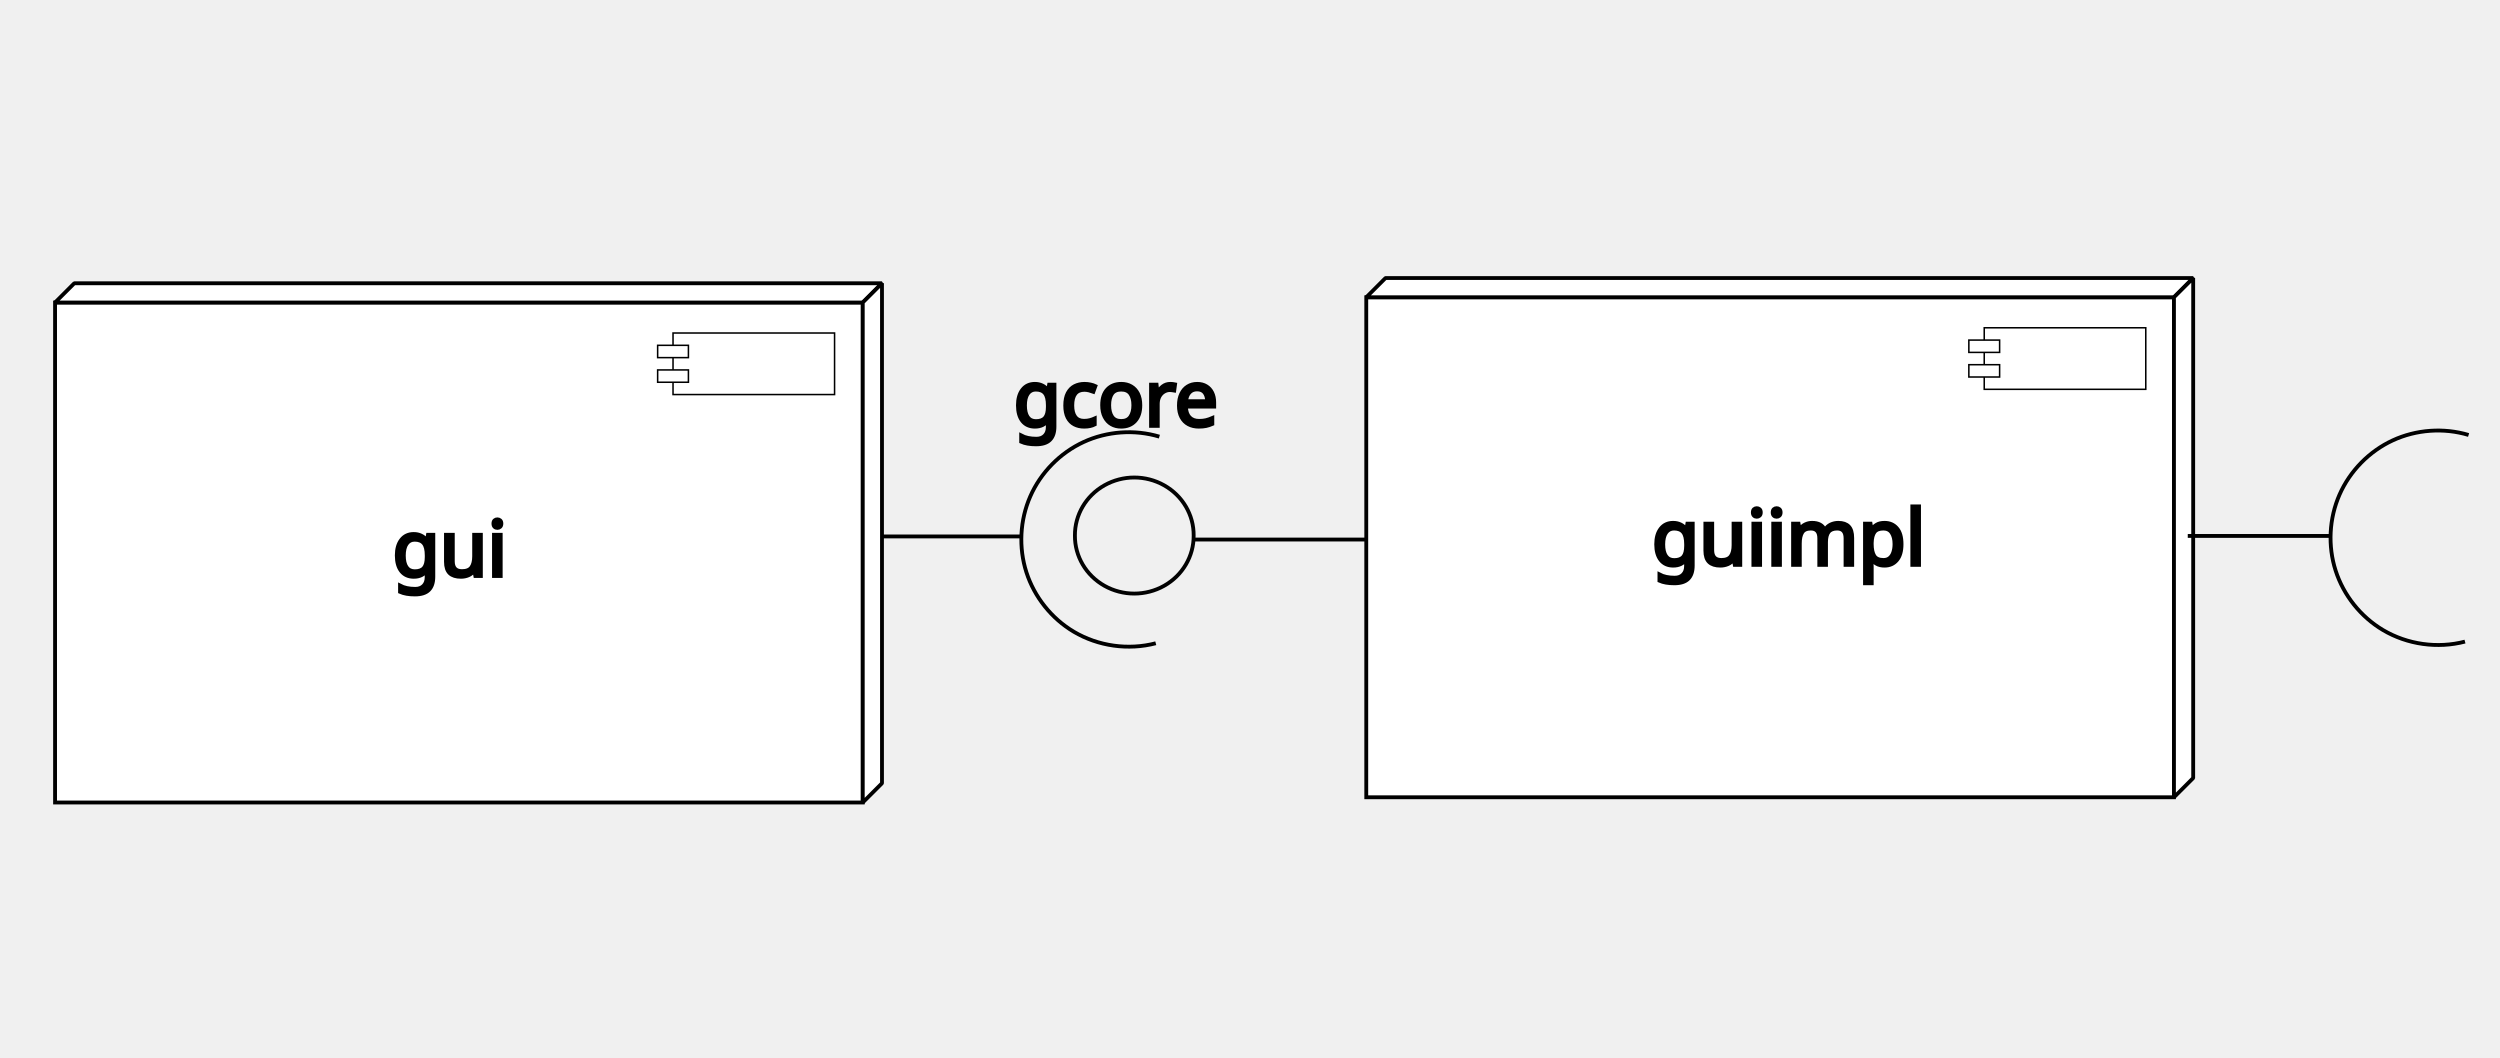
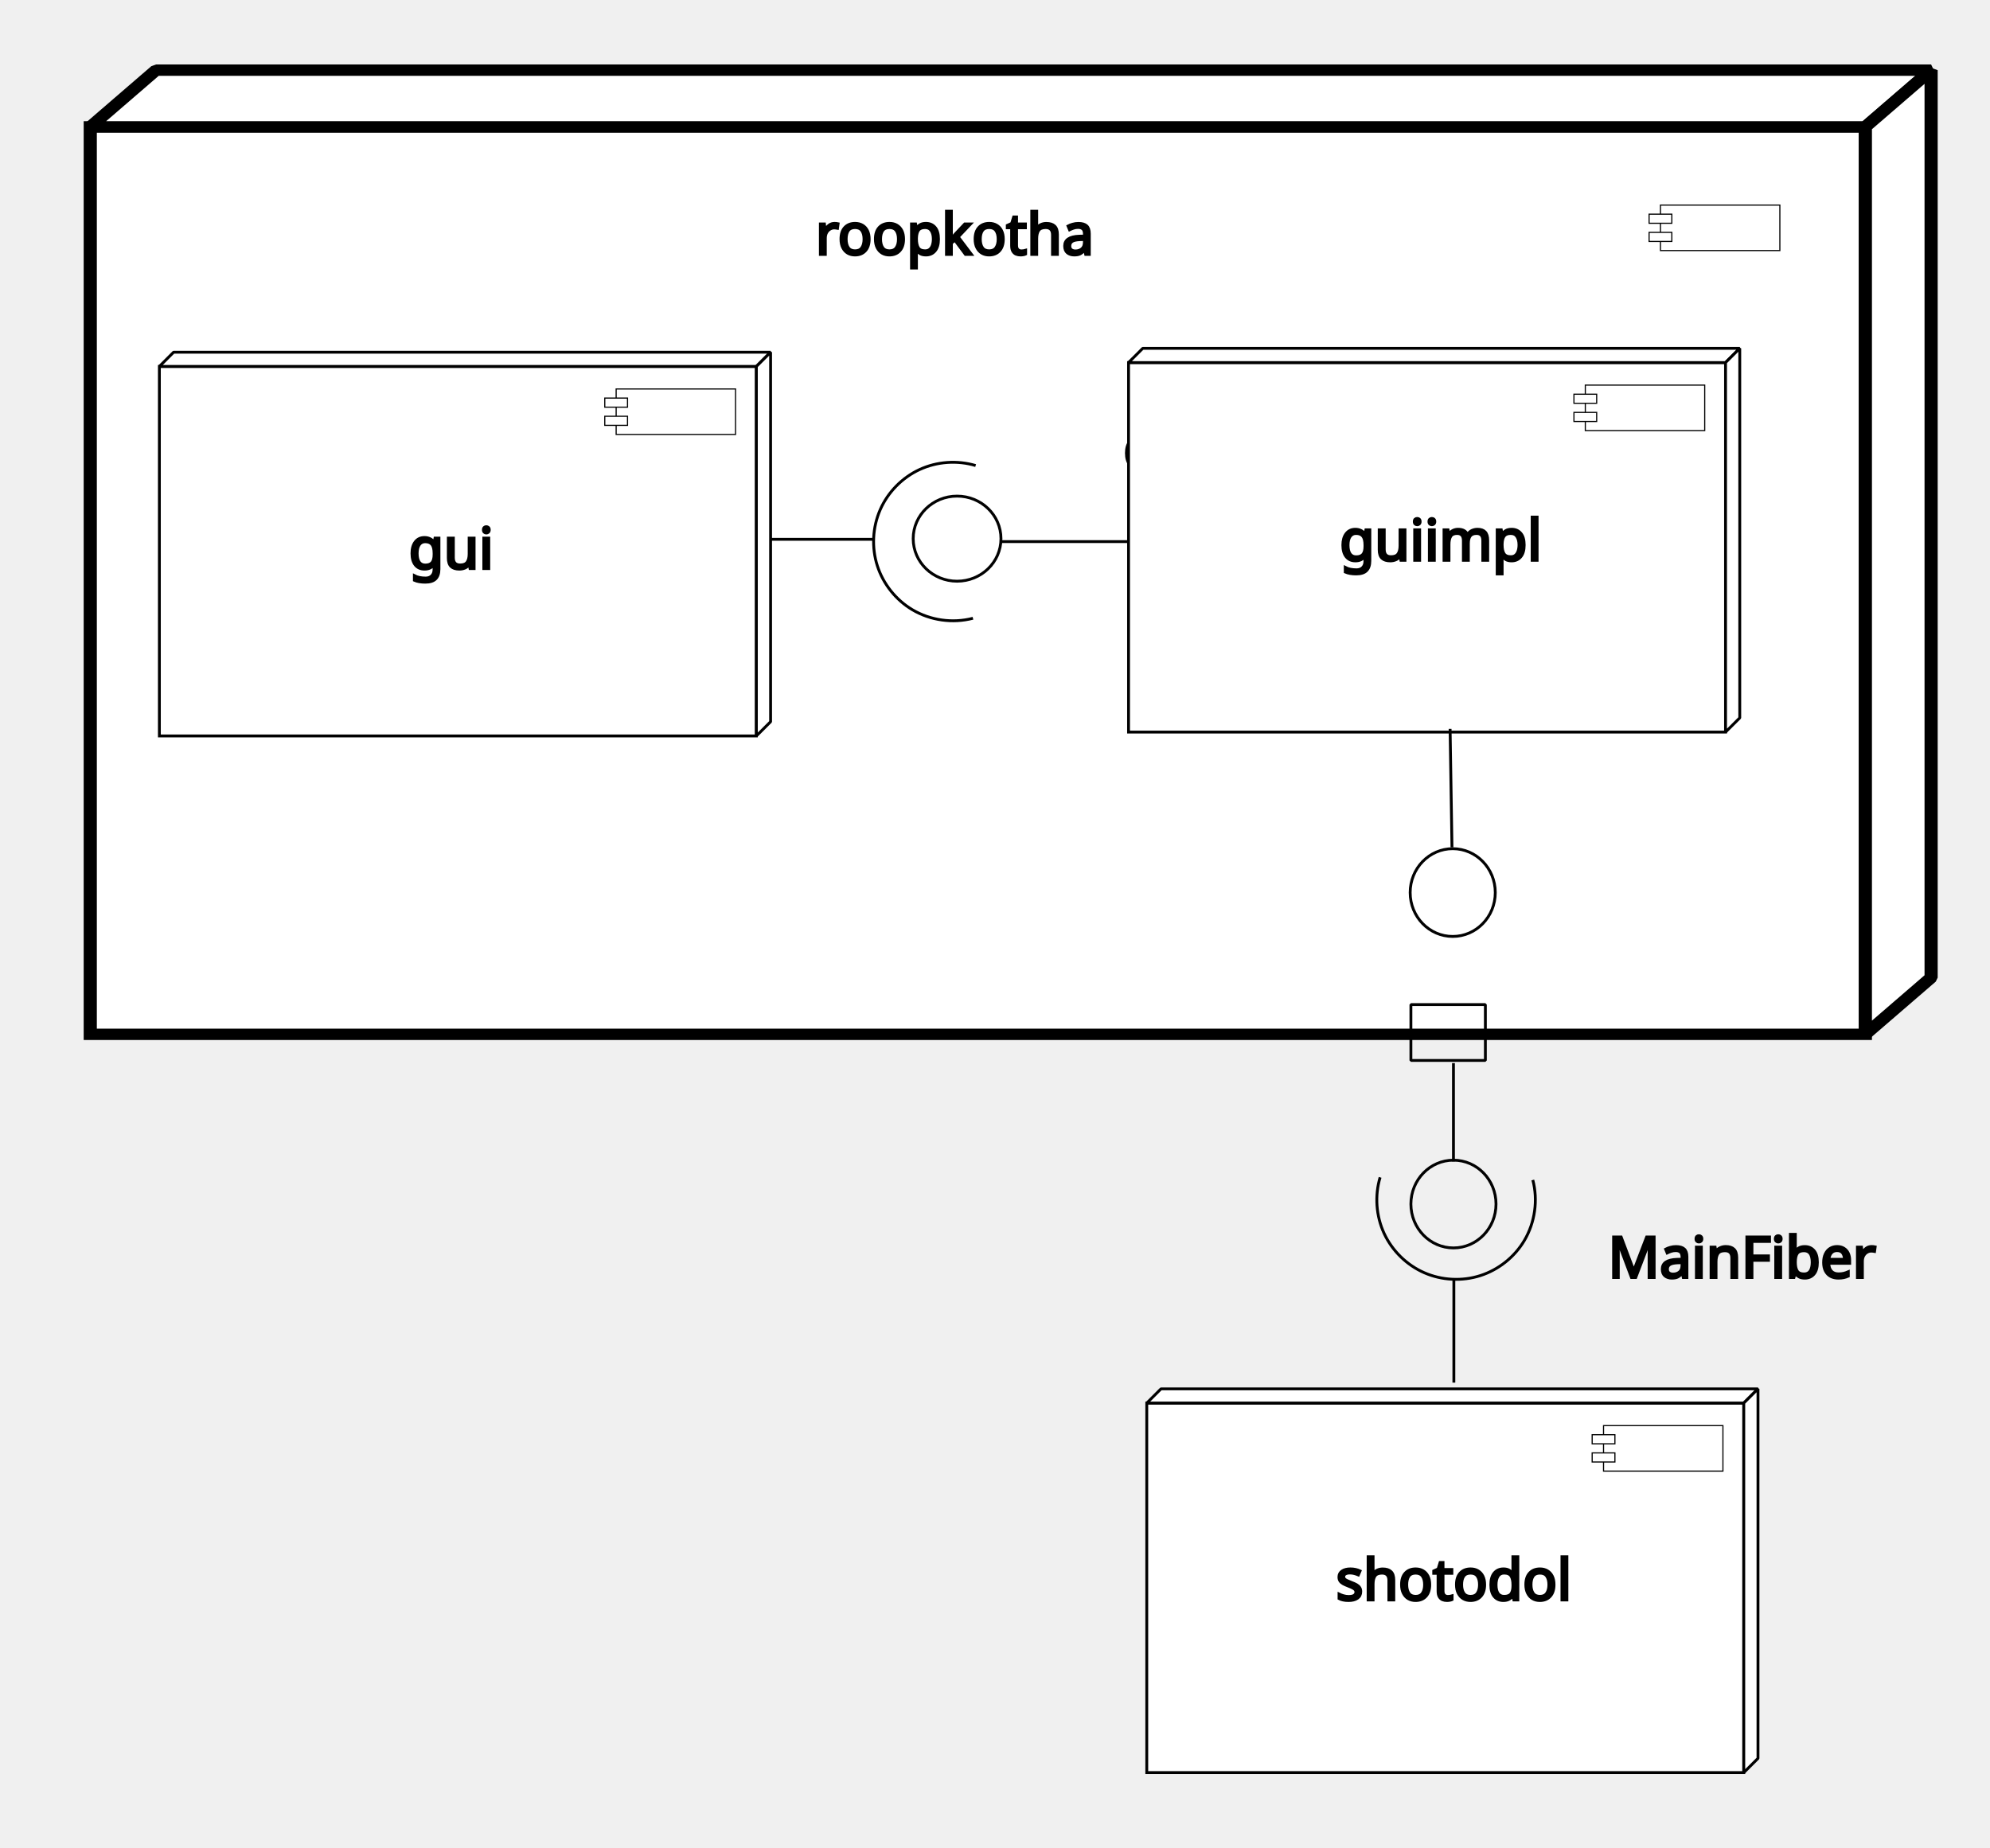
- <svg xmlns="http://www.w3.org/2000/svg" viewBox="165 100 650 275" id="svg4022" version="1.1" width="100%" height="100%" style="stroke:#000000">
+ <svg xmlns="http://www.w3.org/2000/svg" viewBox="165 100 700 650" id="svg4022" version="1.1" width="100%" height="100%" style="stroke:#000000">
  <defs id="defs4148">
    </defs>
  <style type="text/css" id="style4024">
* {
	stroke: black;
}

text {
	fill: black;
	stroke: none;
	font-size: 10px;
	font-family: sans-serif;
}

rect, ellipse {
	fill: white;
}

polygon {
	stroke-miterlimit: 1;
	fill: white;
}
</style>
-   <text xml:space="preserve" style="font-size:40px;font-style:normal;font-weight:normal;line-height:125%;letter-spacing:0px;word-spacing:0px;fill:#000000;fill-opacity:1;stroke:none;font-family:Sans;-inkscape-font-specification:Sans" x="25.602" y="110.237" id="text4386">
-     <tspan id="tspan4388" style="font-style:normal;stroke:#000000;-inkscape-font-specification:Sans" x="25.602" y="110.237" />
+   <text xml:space="preserve" style="font-size:40px;font-style:normal;font-weight:normal;line-height:125%;letter-spacing:0px;word-spacing:0px;fill:#000000;fill-opacity:1;stroke:none;font-family:Sans;-inkscape-font-specification:Sans" x="25.602" y="485.237" id="text4386">
+     <tspan id="tspan4388" style="font-style:normal;stroke:#000000;-inkscape-font-specification:Sans" x="25.602" y="485.237" />
  </text>
-   <g id="g3176" transform="translate(-275.0537,211.4358)" style="stroke:#000000">
-     <g id="g4489" style="stroke:#000000">
-       <g transform="translate(249.4221,-173.5682)" id="g3357-4-8-2-7-0" style="stroke:#000000">
-         <rect style="fill:#ffffff;stroke:#000000" id="rect4044-5-4-2-4-6-1" height="130" width="210" y="139.422" x="545.861" />
-         <g id="g3309-9-3-7-5-7" style="stroke:#000000">
-           <g id="g3301-9-0-7-7-0" style="stroke:#000000">
-             <polygon style="fill:#ffffff;stroke:#000000;stroke-miterlimit:1" transform="translate(170.8606,-100.578)" id="polygon4046-6-2-15-7-7-2" points="380,235 590,235 585,240 375,240 " />
-             <polygon style="fill:#ffffff;stroke:#000000;stroke-miterlimit:1" transform="translate(170.8606,-100.578)" id="polygon4048-6-0-8-5-5-6" points="590,235 590,365 585,370 585,240 " />
+   <g id="g4237" transform="translate(247.5692,428.2308)" style="stroke:#000000">
+     <g style="stroke:#000000" transform="translate(-101.0401,-342.4137)" id="g4057">
+       <g id="g4306" transform="matrix(4.625256,0,0,3.990751,-1684.249,-380.1649)" style="stroke:#000000">
+         <rect id="rect4080" height="80" width="135" y="110" x="375" style="fill:#ffffff;stroke:#000000" />
+         <polygon id="polygon4082" points="510,110 375,110 380,105 515,105 " style="fill:#ffffff;stroke:#000000;stroke-miterlimit:1" />
+         <polygon id="polygon4084" points="510,190 510,110 515,105 515,185 " style="fill:#ffffff;stroke:#000000;stroke-miterlimit:1" />
+       </g>
+       <text xml:space="preserve" style="font-size:20px;font-style:normal;font-weight:normal;line-height:125%;letter-spacing:0px;word-spacing:0px;fill:#000000;fill-opacity:1;stroke:none;font-family:Sans;-inkscape-font-specification:Sans" x="413.6" y="178.92" id="text3500">
+         <tspan id="tspan3502" style="stroke:#000000" x="413.6" y="178.92">gcore</tspan>
+       </text>
+       <g id="g3977" transform="translate(-89.81344,-3.742227)" style="stroke:#000000">
+         <g style="stroke:#000000" transform="translate(-29.93781,-7.355571)" id="g3159">
+           <g id="g4358" transform="translate(-172.1424,493.9739)" style="stroke:#000000">
+             <g style="stroke:#000000" id="g3357-4-8-0-0" transform="translate(-179.4336,-479.199)">
+               <rect x="545.861" y="139.422" width="210" height="130" id="rect4044-5-4-2-2-2" style="fill:#ffffff;stroke:#000000" />
+               <g style="stroke:#000000" id="g3309-9-3-8-5">
+                 <g style="stroke:#000000" id="g3301-9-0-9-7">
+                   <polygon points="375,240 380,235 590,235 585,240 " id="polygon4046-6-2-15-5-3" transform="translate(170.8606,-100.578)" style="fill:#ffffff;stroke:#000000;stroke-miterlimit:1" />
+                   <polygon points="585,240 590,235 590,365 585,370 " id="polygon4048-6-0-8-4-0" transform="translate(170.8606,-100.578)" style="fill:#ffffff;stroke:#000000;stroke-miterlimit:1" />
+                 </g>
+                 <g style="stroke:#000000" transform="matrix(0.4,0,0,0.4,548.5323,95.35455)" id="g4274-8-3-5-4-5-9">
+                   <rect style="fill:#ffffff;stroke:#000000" x="395" y="130" width="105" height="40" id="rect4090-5-5-8-8-7-5" />
+                   <rect style="fill:#ffffff;stroke:#000000" x="385" y="138" width="20" height="8" id="rect4092-1-9-4-9-9-10" />
+                   <rect style="fill:#ffffff;stroke:#000000" x="385" y="154" width="20" height="8" id="rect4094-3-4-9-7-0-6" />
+                 </g>
+               </g>
+             </g>
+             <path id="path4999-4-0-0-3" d="m 653.549,-304.899 c -6.453,-1.933 -13.606,-1.424 -19.721,1.404 -6.114,2.828 -11.134,7.949 -13.84,14.118 -2.705,6.169 -3.072,13.331 -1.011,19.745 2.062,6.413 6.533,12.02 12.326,15.458 6.333,3.757 14.185,4.861 21.308,2.995" style="fill:none;stroke:#000000;stroke-width:1px;stroke-linecap:butt;stroke-linejoin:miter;stroke-opacity:1" />
+             <path transform="translate(165,100)" id="path4354" d="m 416.323,-378.954 36.019,0" style="fill:none;stroke:#000000;stroke-width:1px;stroke-linecap:butt;stroke-linejoin:miter;stroke-opacity:1" />
          </g>
-           <g id="g4274-8-3-5-4-4-5-0" transform="matrix(0.4,0,0,0.4,548.5323,95.35455)" style="stroke:#000000">
-             <rect id="rect4090-5-5-8-8-9-4-1" height="40" width="105" y="130" x="395" style="fill:#ffffff;stroke:#000000" />
-             <rect id="rect4092-1-9-4-9-9-1-1" height="8" width="20" y="138" x="385" style="fill:#ffffff;stroke:#000000" />
-             <rect id="rect4094-3-4-9-7-2-7-0" height="8" width="20" y="154" x="385" style="fill:#ffffff;stroke:#000000" />
+           <text xml:space="preserve" style="font-size:20px;font-style:normal;font-weight:normal;line-height:125%;letter-spacing:0px;word-spacing:0px;fill:#000000;fill-opacity:1;stroke:none;font-family:Sans;-inkscape-font-specification:Sans" x="282.04" y="225.311" id="text3155">
+             <tspan id="tspan3157" style="stroke:#000000" x="282.04" y="225.311">gui</tspan>
+           </text>
+         </g>
+         <g id="g3958" style="stroke:#000000">
+           <g transform="translate(-40.60043,6.05869)" id="g3357-4-8-2-7-0" style="stroke:#000000">
+             <rect style="fill:#ffffff;stroke:#000000" id="rect4044-5-4-2-4-6-1" height="130" width="210" y="139.422" x="545.861" />
+             <g id="g3309-9-3-7-5-7" style="stroke:#000000">
+               <g id="g3301-9-0-7-7-0" style="stroke:#000000">
+                 <polygon style="fill:#ffffff;stroke:#000000;stroke-miterlimit:1" transform="translate(170.8606,-100.578)" id="polygon4046-6-2-15-7-7-2" points="585,240 375,240 380,235 590,235 " />
+                 <polygon style="fill:#ffffff;stroke:#000000;stroke-miterlimit:1" transform="translate(170.8606,-100.578)" id="polygon4048-6-0-8-5-5-6" points="585,370 585,240 590,235 590,365 " />
+               </g>
+               <g id="g4274-8-3-5-4-4-5-0" transform="matrix(0.4,0,0,0.4,548.5323,95.35455)" style="stroke:#000000">
+                 <rect id="rect4090-5-5-8-8-9-4-1" height="40" width="105" y="130" x="395" style="fill:#ffffff;stroke:#000000" />
+                 <rect id="rect4092-1-9-4-9-9-1-1" height="8" width="20" y="138" x="385" style="fill:#ffffff;stroke:#000000" />
+                 <rect id="rect4094-3-4-9-7-2-7-0" height="8" width="20" y="154" x="385" style="fill:#ffffff;stroke:#000000" />
+               </g>
+             </g>
+           </g>
+           <path transform="matrix(1,0,0,-1,150.7143,234.5102)" style="opacity:0.99;fill:none;stroke:#000000;stroke-width:1;stroke-linecap:butt;stroke-linejoin:bevel;stroke-miterlimit:0;stroke-opacity:1;stroke-dasharray:none" id="path4963-2-2-4-4-5-4-9" d="m 309.669,27.077 c 0,8.267 -6.911,14.969 -15.437,14.969 -8.525,0 -15.437,-6.702 -15.437,-14.969 0,-8.267 6.911,-14.969 15.437,-14.969 8.525,0 15.437,6.702 15.437,14.969 z" />
+           <path style="fill:none;stroke:#000000;stroke-width:1px;stroke-linecap:butt;stroke-linejoin:miter;stroke-opacity:1" d="m 460.636,208.471 44.907,0" id="path4481" />
+           <text xml:space="preserve" style="font-size:20px;font-style:normal;font-weight:normal;line-height:125%;letter-spacing:0px;word-spacing:0px;fill:#000000;fill-opacity:1;stroke:none;font-family:Sans;-inkscape-font-specification:Sans" x="579.547" y="215.053" id="text3504">
+             <tspan id="tspan3506" style="stroke:#000000" x="579.547" y="215.053">guiimpl</tspan>
+           </text>
+           <g transform="matrix(0,1,-1,0,796.8914,-300.1402)" id="g3780" style="stroke:#000000">
+             <path d="m 309.669,27.077 c 0,8.267 -6.911,14.969 -15.437,14.969 -8.525,0 -15.437,-6.702 -15.437,-14.969 0,-8.267 6.911,-14.969 15.437,-14.969 8.525,0 15.437,6.702 15.437,14.969 z" id="path4963-2-2-4-4" style="opacity:0.99;fill:none;stroke:#000000;stroke-width:1;stroke-linecap:butt;stroke-linejoin:bevel;stroke-miterlimit:0;stroke-opacity:1;stroke-dasharray:none" transform="matrix(-1,0,0,-1,926.3173,204.675)" />
+             <path id="path4522" d="m 574.492,178.523 41.677,-0.662" style="fill:none;stroke:#000000;stroke-width:1px;stroke-linecap:butt;stroke-linejoin:miter;stroke-opacity:1" />
          </g>
        </g>
      </g>
-       <path transform="matrix(1,0,0,-1,440.7368,54.88328)" style="opacity:0.99;fill:none;stroke:#000000;stroke-width:1;stroke-linecap:butt;stroke-linejoin:bevel;stroke-miterlimit:0;stroke-opacity:1;stroke-dasharray:none" id="path4963-2-2-4-4-5-4-9" d="m 309.669,27.077 a 15.437,14.969 0 1 1 -30.873,0 15.437,14.969 0 1 1 30.873,0 z" />
-       <path style="fill:none;stroke:#000000;stroke-width:1px;stroke-linecap:butt;stroke-linejoin:miter;stroke-opacity:1" d="m 1081.888,1.658 c -6.453,-1.933 -13.607,-1.424 -19.721,1.404 -6.114,2.828 -11.134,7.949 -13.84,14.118 -2.705,6.169 -3.072,13.331 -1.01,19.745 2.062,6.413 6.533,12.02 12.326,15.458 6.333,3.757 14.185,4.861 21.308,2.995" id="path4999-4-0-4" />
-       <path style="fill:none;stroke:#000000;stroke-width:1px;stroke-linecap:butt;stroke-linejoin:miter;stroke-opacity:1" d="m 585.658,-71.156 44.907,0" id="path4481" transform="translate(165,100)" />
-       <path style="fill:none;stroke:#000000;stroke-width:1px;stroke-linecap:butt;stroke-linejoin:miter;stroke-opacity:1" d="m 843.872,-72.092 37.422,0" id="path4485" transform="translate(165,100)" />
+       <text xml:space="preserve" style="font-size:20px;font-style:normal;font-weight:normal;line-height:125%;letter-spacing:0px;word-spacing:0px;fill:#000000;fill-opacity:1;stroke:none;font-family:Sans;-inkscape-font-specification:Sans" x="305.334" y="103.689" id="text4013">
+         <tspan id="tspan4015" style="stroke:#000000" x="305.334" y="103.689">roopkotha</tspan>
+       </text>
+       <g id="g4274" transform="matrix(0.4,0,0,0.4,444.5516,34.333)" style="stroke:#000000">
+         <rect id="rect4090" height="40" width="105" y="130" x="395" style="fill:#ffffff;stroke:#000000" />
+         <rect id="rect4092" height="8" width="20" y="138" x="385" style="fill:#ffffff;stroke:#000000" />
+         <rect id="rect4094" height="8" width="20" y="154" x="385" style="fill:#ffffff;stroke:#000000" />
+       </g>
    </g>
-     <text id="text3500" y="-0.707" x="703.623" style="font-size:20px;font-style:normal;font-weight:normal;line-height:125%;letter-spacing:0px;word-spacing:0px;fill:#000000;fill-opacity:1;stroke:none;font-family:Sans;-inkscape-font-specification:Sans" xml:space="preserve">
-       <tspan y="-0.707" x="703.623" style="stroke:#000000" id="tspan3502">gcore</tspan>
-     </text>
-     <text id="text3504" y="35.426" x="869.57" style="font-size:20px;font-style:normal;font-weight:normal;line-height:125%;letter-spacing:0px;word-spacing:0px;fill:#000000;fill-opacity:1;stroke:none;font-family:Sans;-inkscape-font-specification:Sans" xml:space="preserve">
-       <tspan y="35.426" x="869.57" style="stroke:#000000" id="tspan3506">guiimpl</tspan>
-     </text>
-   </g>
-   <g id="g3159" transform="translate(-14.96891,24.45336)" style="stroke:#000000">
-     <g style="stroke:#000000" transform="translate(-172.1424,493.9739)" id="g4358">
-       <g transform="translate(-179.4336,-479.199)" id="g3357-4-8-0-0" style="stroke:#000000">
-         <rect style="fill:#ffffff;stroke:#000000" id="rect4044-5-4-2-2-2" height="130" width="210" y="139.422" x="545.861" />
-         <g id="g3309-9-3-8-5" style="stroke:#000000">
-           <g id="g3301-9-0-9-7" style="stroke:#000000">
-             <polygon style="fill:#ffffff;stroke:#000000;stroke-miterlimit:1" transform="translate(170.8606,-100.578)" id="polygon4046-6-2-15-5-3" points="375,240 380,235 590,235 585,240 " />
-             <polygon style="fill:#ffffff;stroke:#000000;stroke-miterlimit:1" transform="translate(170.8606,-100.578)" id="polygon4048-6-0-8-4-0" points="585,240 590,235 590,365 585,370 " />
+     <g style="stroke:#000000" transform="translate(0,-18)" id="g4186">
+       <g transform="translate(-225.0432,43.97117)" id="g3357-4-8-0-0-8" style="stroke:#000000">
+         <rect style="fill:#ffffff;stroke:#000000" id="rect4044-5-4-2-2-2-8" height="130" width="210" y="139.422" x="545.861" />
+         <g id="g3309-9-3-8-5-9" style="stroke:#000000">
+           <g id="g3301-9-0-9-7-0" style="stroke:#000000">
+             <polygon style="fill:#ffffff;stroke:#000000;stroke-miterlimit:1" transform="translate(170.8606,-100.578)" id="polygon4046-6-2-15-5-3-2" points="590,235 585,240 375,240 380,235 " />
+             <polygon style="fill:#ffffff;stroke:#000000;stroke-miterlimit:1" transform="translate(170.8606,-100.578)" id="polygon4048-6-0-8-4-0-0" points="590,365 585,370 585,240 590,235 " />
          </g>
-           <g id="g4274-8-3-5-4-5-9" transform="matrix(0.4,0,0,0.4,548.5323,95.35455)" style="stroke:#000000">
-             <rect id="rect4090-5-5-8-8-7-5" height="40" width="105" y="130" x="395" style="fill:#ffffff;stroke:#000000" />
-             <rect id="rect4092-1-9-4-9-9-10" height="8" width="20" y="138" x="385" style="fill:#ffffff;stroke:#000000" />
-             <rect id="rect4094-3-4-9-7-0-6" height="8" width="20" y="154" x="385" style="fill:#ffffff;stroke:#000000" />
+           <g id="g4274-8-3-5-4-5-9-0" transform="matrix(0.4,0,0,0.4,548.5323,95.35455)" style="stroke:#000000">
+             <rect id="rect4090-5-5-8-8-7-5-7" height="40" width="105" y="130" x="395" style="fill:#ffffff;stroke:#000000" />
+             <rect id="rect4092-1-9-4-9-9-10-1" height="8" width="20" y="138" x="385" style="fill:#ffffff;stroke:#000000" />
+             <rect id="rect4094-3-4-9-7-0-6-7" height="8" width="20" y="154" x="385" style="fill:#ffffff;stroke:#000000" />
          </g>
        </g>
      </g>
-       <path style="fill:none;stroke:#000000;stroke-width:1px;stroke-linecap:butt;stroke-linejoin:miter;stroke-opacity:1" d="m 653.549,-304.899 c -6.453,-1.933 -13.606,-1.424 -19.721,1.404 -6.114,2.828 -11.134,7.949 -13.84,14.118 -2.705,6.169 -3.072,13.331 -1.011,19.745 2.062,6.413 6.533,12.02 12.326,15.458 6.333,3.757 14.185,4.861 21.308,2.995" id="path4999-4-0-0-3" />
-       <path style="fill:none;stroke:#000000;stroke-width:1px;stroke-linecap:butt;stroke-linejoin:miter;stroke-opacity:1" d="m 416.323,-378.954 36.019,0" id="path4354" transform="translate(165,100)" />
+       <g id="g4178" transform="matrix(0,-1,1,0,154.6862,517.3164)" style="stroke:#000000">
+         <path id="path4999-4-0-0-3-6" d="m 413.343,248.209 c -6.453,-1.933 -13.606,-1.424 -19.721,1.404 -6.114,2.828 -11.134,7.949 -13.84,14.118 -2.705,6.169 -3.072,13.331 -1.011,19.745 2.062,6.413 6.533,12.02 12.326,15.458 6.333,3.757 14.185,4.861 21.308,2.995" style="fill:none;stroke:#000000;stroke-width:1px;stroke-linecap:butt;stroke-linejoin:miter;stroke-opacity:1" />
+         <path id="path4354-3" d="m 341.117,274.154 36.019,0" style="fill:none;stroke:#000000;stroke-width:1px;stroke-linecap:butt;stroke-linejoin:miter;stroke-opacity:1" />
+       </g>
+       <text xml:space="preserve" style="font-size:20px;font-style:normal;font-weight:normal;line-height:125%;letter-spacing:0px;word-spacing:0px;fill:#000000;fill-opacity:1;stroke:none;font-family:Sans;-inkscape-font-specification:Sans" x="483.089" y="139.24" id="text4182">
+         <tspan id="tspan4184" style="stroke:#000000" x="483.089" y="139.24">MainFiber</tspan>
+       </text>
    </g>
-     <text id="text3155" y="225.311" x="282.04" style="font-size:20px;font-style:normal;font-weight:normal;line-height:125%;letter-spacing:0px;word-spacing:0px;fill:#000000;fill-opacity:1;stroke:none;font-family:Sans;-inkscape-font-specification:Sans" xml:space="preserve">
-       <tspan y="225.311" x="282.04" style="stroke:#000000" id="tspan3157">gui</tspan>
+     <g style="stroke:#000000" id="g3266-1" transform="matrix(0,-1,1,0,222.0983,580.3339)">
+       <rect style="opacity:0.99;fill:none;stroke:#000000;stroke-width:1;stroke-linecap:butt;stroke-linejoin:bevel;stroke-miterlimit:0;stroke-opacity:1;stroke-dasharray:none" id="rect4961-6" width="19.647" height="26.196" x="370.48" y="91.631" transform="translate(165,100)" />
+       <path transform="translate(190.7278,179.5223)" style="opacity:0.99;fill:none;stroke:#000000;stroke-width:1;stroke-linecap:butt;stroke-linejoin:bevel;stroke-miterlimit:0;stroke-opacity:1;stroke-dasharray:none" id="path4963-2-2" d="m 309.669,27.077 c 0,8.267 -6.911,14.969 -15.437,14.969 -8.525,0 -15.437,-6.702 -15.437,-14.969 0,-8.267 6.911,-14.969 15.437,-14.969 8.525,0 15.437,6.702 15.437,14.969 z" />
+       <path style="fill:none;stroke:#000000;stroke-width:1px;stroke-linecap:butt;stroke-linejoin:miter;stroke-opacity:1" d="m 334.929,106.6 34.616,0" id="path3128-4" transform="translate(165,100)" />
+     </g>
+     <text id="text4233" y="234.662" x="387.4" style="font-size:20px;font-style:normal;font-weight:normal;line-height:125%;letter-spacing:0px;word-spacing:0px;fill:#000000;fill-opacity:1;stroke:none;font-family:Sans;-inkscape-font-specification:Sans" xml:space="preserve">
+       <tspan y="234.662" x="387.4" style="stroke:#000000" id="tspan4235">shotodol</tspan>
    </text>
  </g>
</svg>
